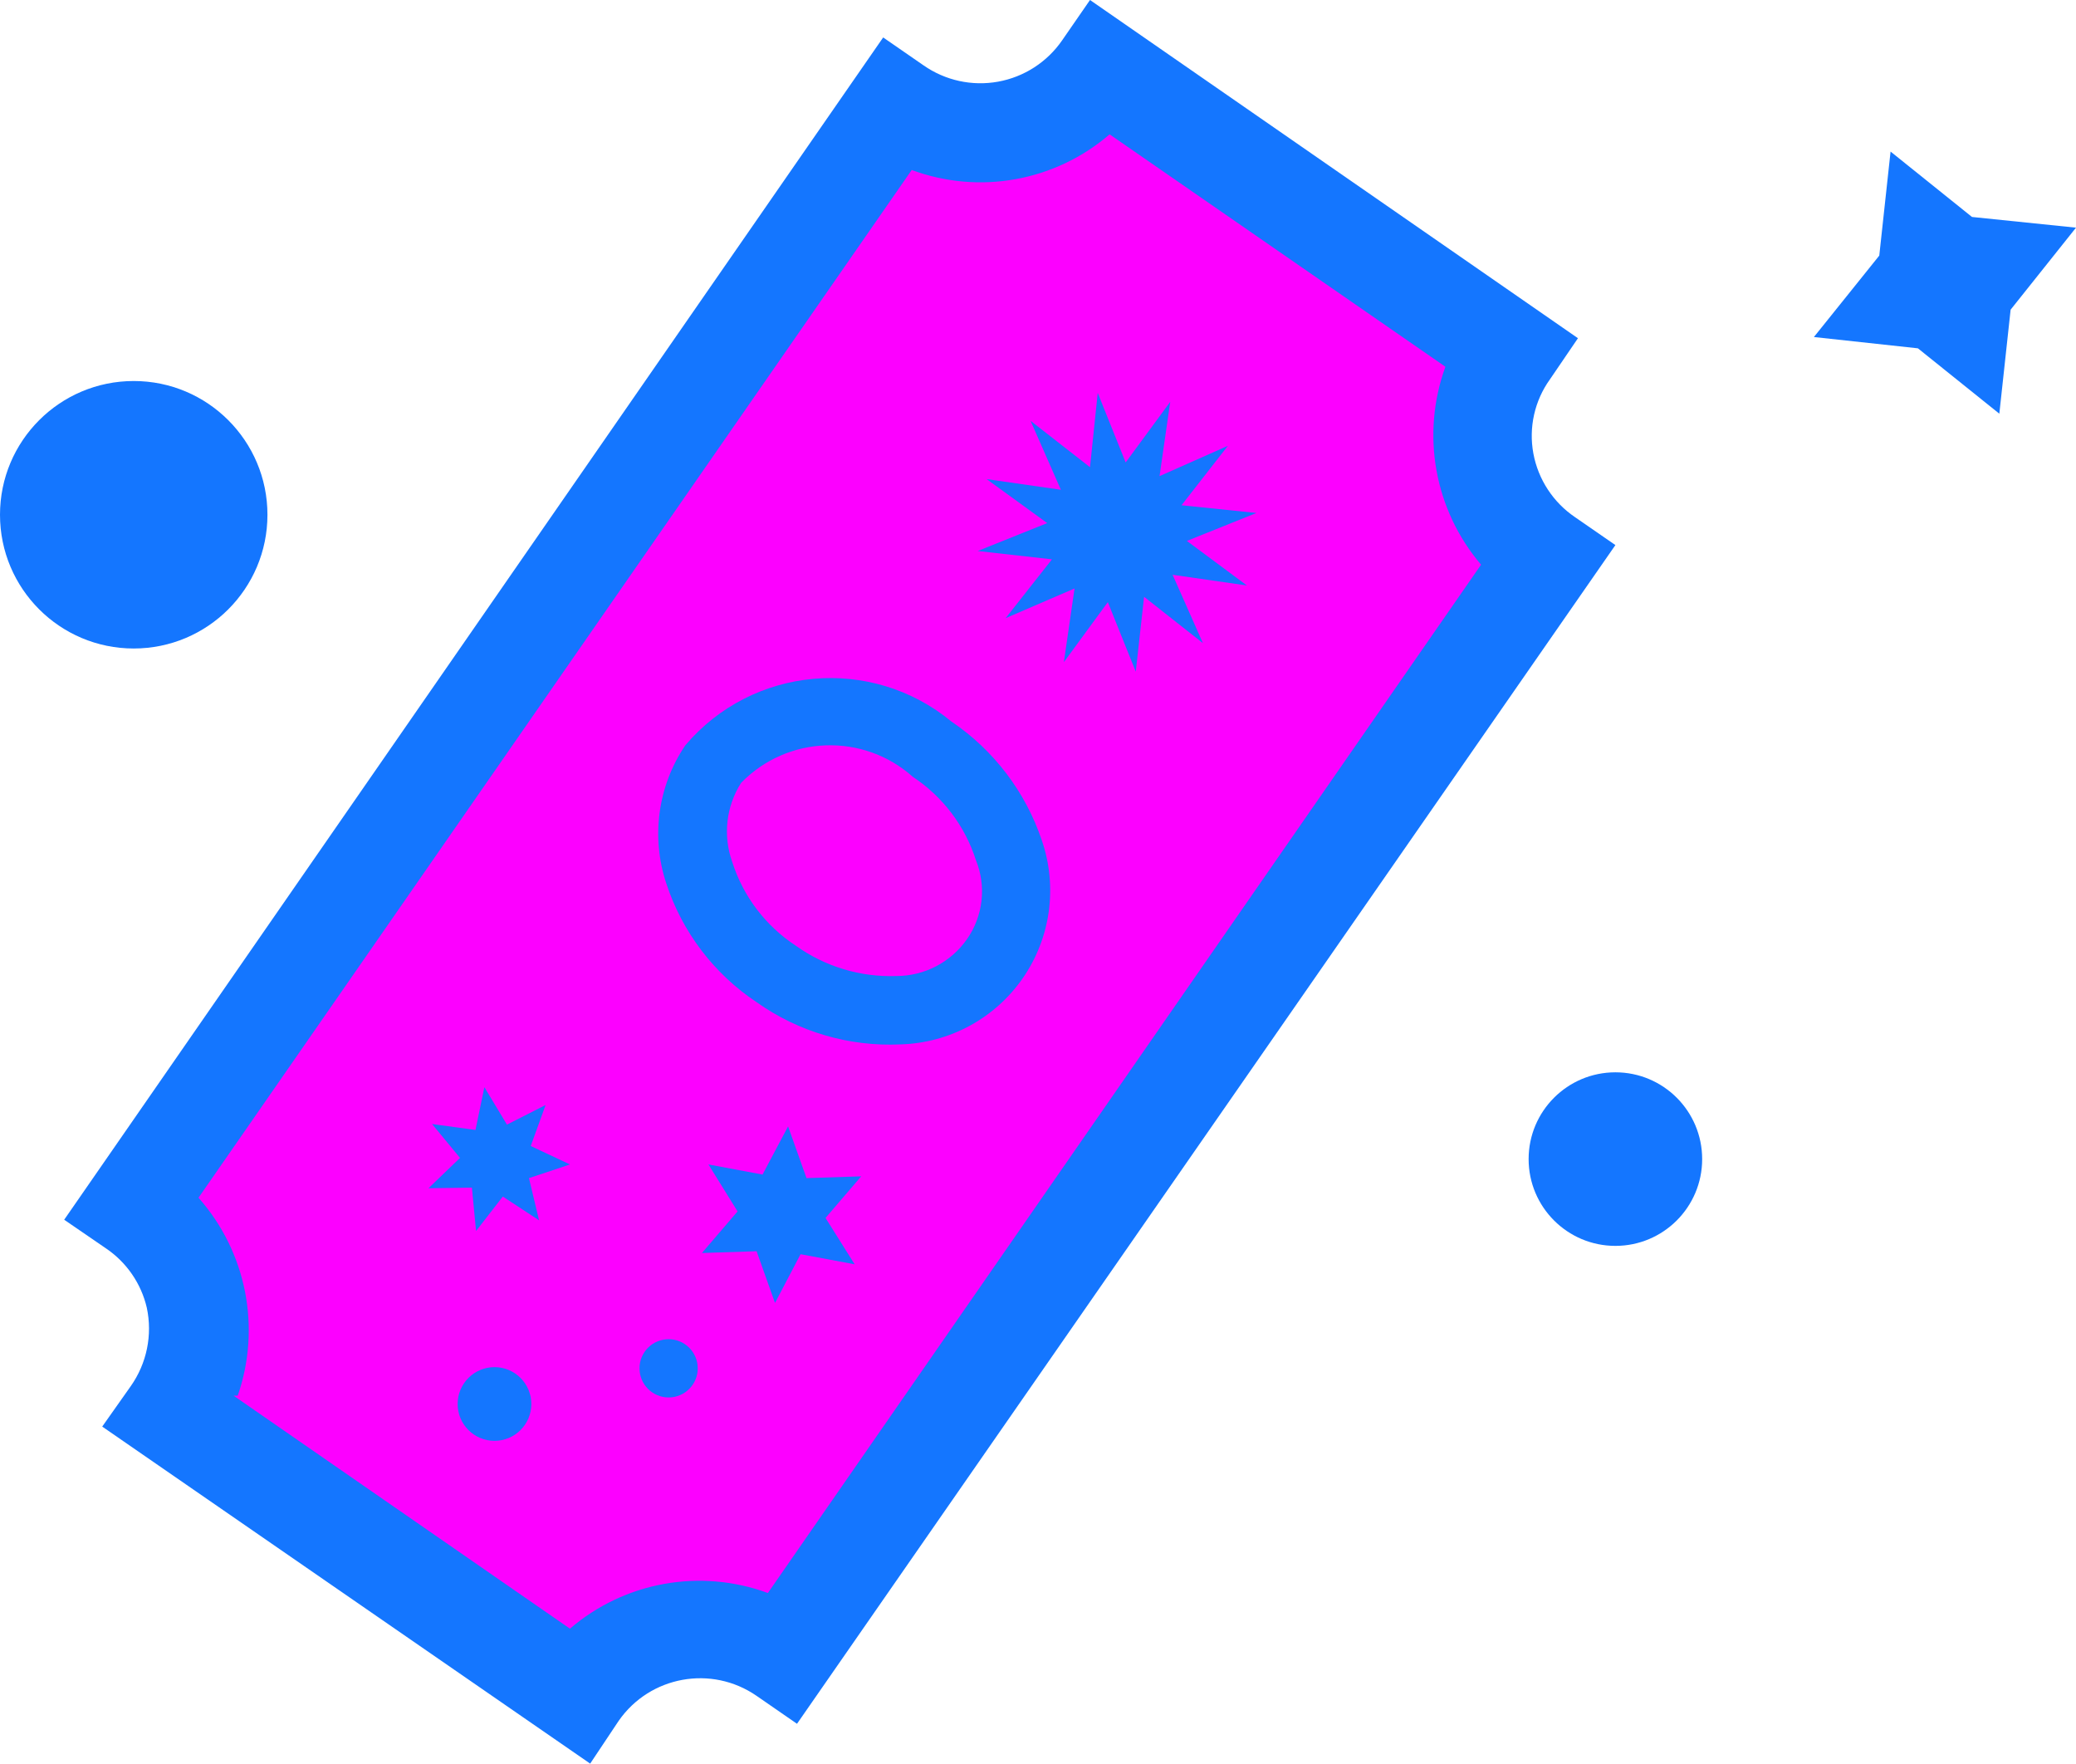
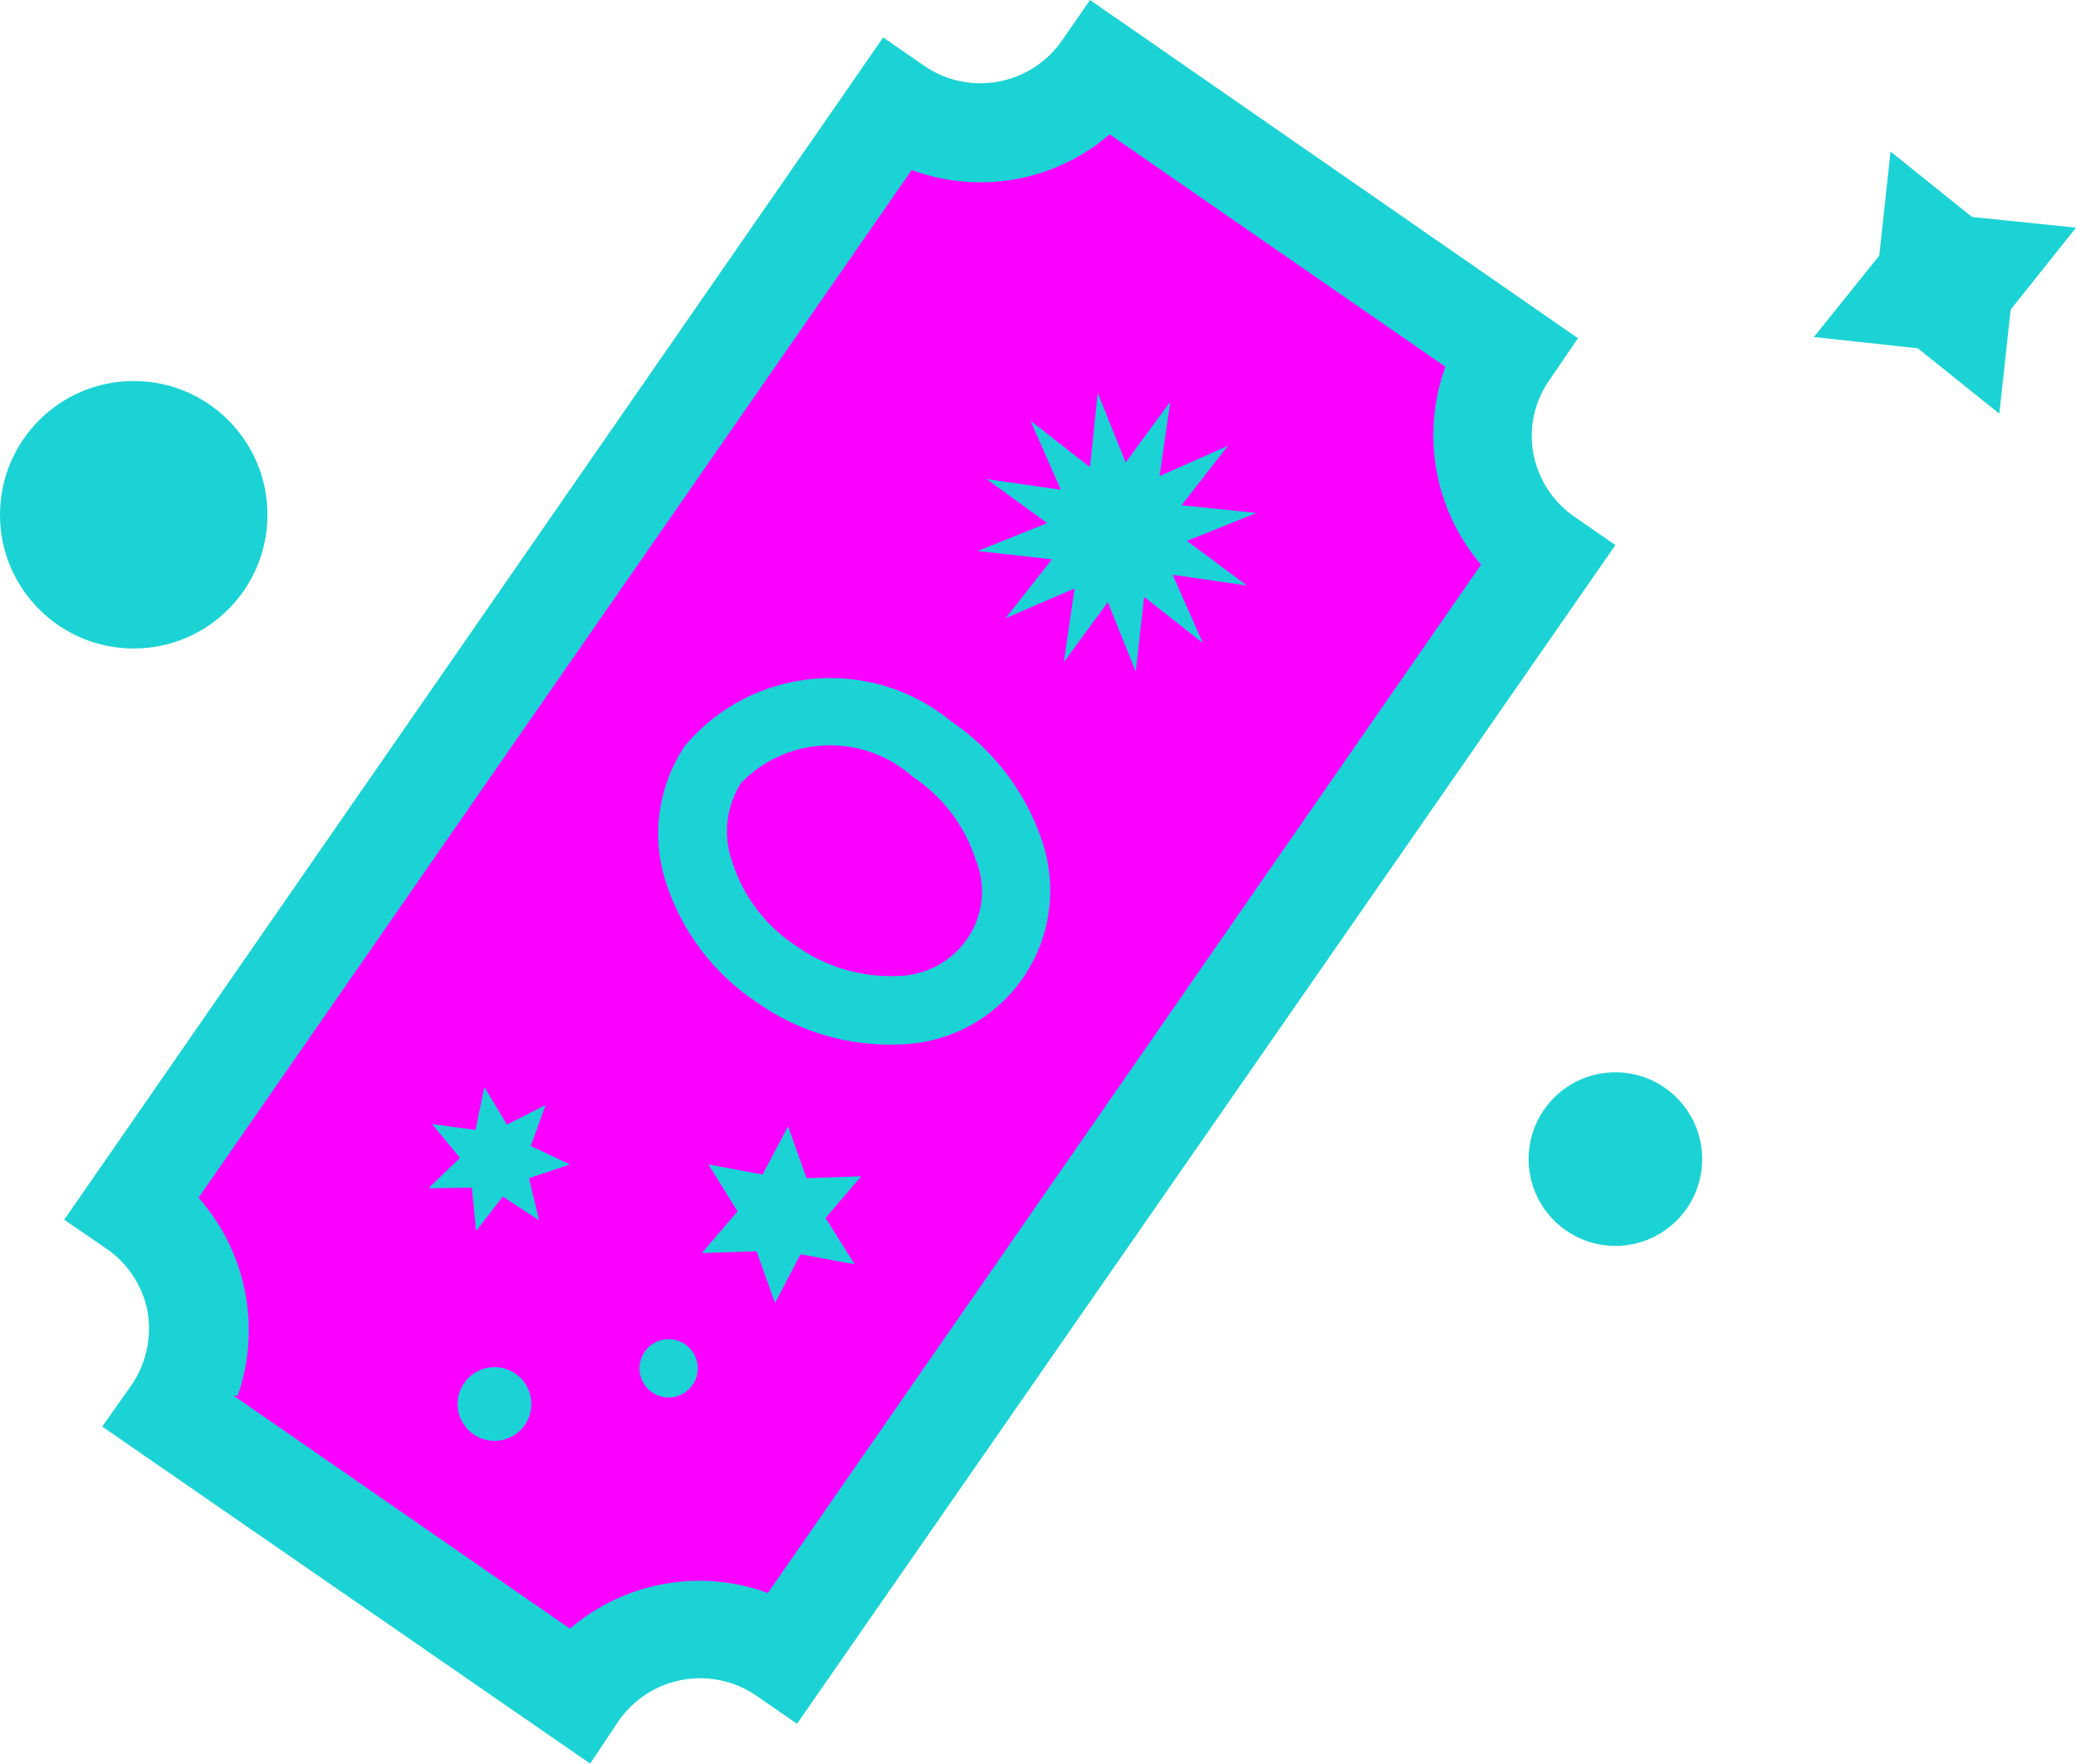
<svg xmlns="http://www.w3.org/2000/svg" viewBox="0 0 34.93 29.67">
  <defs>
-     <style>.cls-1{fill:#fc00ff;}.cls-2{fill:#1476FF;}</style>
+     <style>.cls-1{fill:#fc00ff;}.cls-2{fill:#1bd3d5;}</style>
  </defs>
  <g id="图层_2" data-name="图层 2">
    <g id="图层_1-2" data-name="图层 1">
      <path class="cls-1" d="M13.2,27.88,26,9.39a2.51,2.51,0,0,1-1-1.61,2.43,2.43,0,0,1,.4-1.87L18.55,1.16a2.49,2.49,0,0,1-3.48.63L2.25,20.28a2.52,2.52,0,0,1,.63,3.49l6.84,4.74a2.52,2.52,0,0,1,1.61-1,2.48,2.48,0,0,1,1.87.41Z" />
      <path class="cls-2" d="M9.93,29.67,1.72,24l.48-.68A1.68,1.68,0,0,0,2.47,22,1.66,1.66,0,0,0,1.78,21l-.7-.48L14.86.63l.68.47A1.67,1.67,0,0,0,17.87.68L18.34,0l8.21,5.69-.47.69a1.63,1.63,0,0,0-.28,1.25,1.66,1.66,0,0,0,.7,1.07l.68.47L13.41,29l-.68-.47a1.67,1.67,0,0,0-2.32.42Zm-6-6.19L9.59,27.4a3.34,3.34,0,0,1,3.33-.6l12-17.3a3.36,3.36,0,0,1-.6-3.33L18.67,2.26a3.33,3.33,0,0,1-3.33.6l-12,17.29A3.36,3.36,0,0,1,4,23.48Z" />
      <path class="cls-2" d="M12.73,16.86a3.83,3.83,0,0,1-1.52-2,2.65,2.65,0,0,1,.32-2.32,3.2,3.2,0,0,1,4.48-.4,3.92,3.92,0,0,1,1.52,2,2.59,2.59,0,0,1-2.38,3.43,3.87,3.87,0,0,1-2.42-.71Zm2.63-3.79a2.09,2.09,0,0,0-2.89.1,1.52,1.52,0,0,0-.15,1.33,2.64,2.64,0,0,0,1.07,1.41,2.74,2.74,0,0,0,1.69.51,1.45,1.45,0,0,0,1.19-.62,1.4,1.4,0,0,0,.15-1.33,2.64,2.64,0,0,0-1.06-1.4Z" />
      <polygon class="cls-2" points="20.66 7.5 19.88 8.5 21.14 8.63 19.97 9.1 20.98 9.85 19.73 9.67 20.24 10.82 19.25 10.04 19.11 11.3 18.64 10.13 17.9 11.14 18.08 9.9 16.92 10.4 17.7 9.41 16.45 9.27 17.62 8.8 16.6 8.06 17.85 8.24 17.34 7.08 18.34 7.86 18.47 6.61 18.94 7.78 19.69 6.76 19.51 8.01 20.66 7.5" />
      <polygon class="cls-2" points="13.04 21.92 12.73 21.05 11.81 21.08 12.41 20.38 11.92 19.59 12.83 19.76 13.26 18.95 13.57 19.82 14.49 19.79 13.89 20.49 14.38 21.27 13.47 21.1 13.04 21.92" />
      <polygon class="cls-2" points="9.07 20.53 8.46 20.13 8.01 20.71 7.94 19.98 7.21 19.99 7.74 19.48 7.27 18.91 8 19.01 8.15 18.29 8.53 18.92 9.18 18.59 8.93 19.28 9.59 19.59 8.9 19.82 9.07 20.53" />
      <circle class="cls-2" cx="8.32" cy="23.62" r="0.62" />
      <circle class="cls-2" cx="11.25" cy="23.02" r="0.49" />
      <circle class="cls-2" cx="2.25" cy="8.66" r="2.25" />
      <circle class="cls-2" cx="27.18" cy="19.5" r="1.46" />
      <polygon class="cls-2" points="33.64 6.96 32.27 5.86 30.52 5.67 31.62 4.3 31.81 2.55 33.18 3.65 34.93 3.83 33.83 5.21 33.64 6.96" />
    </g>
  </g>
</svg>
